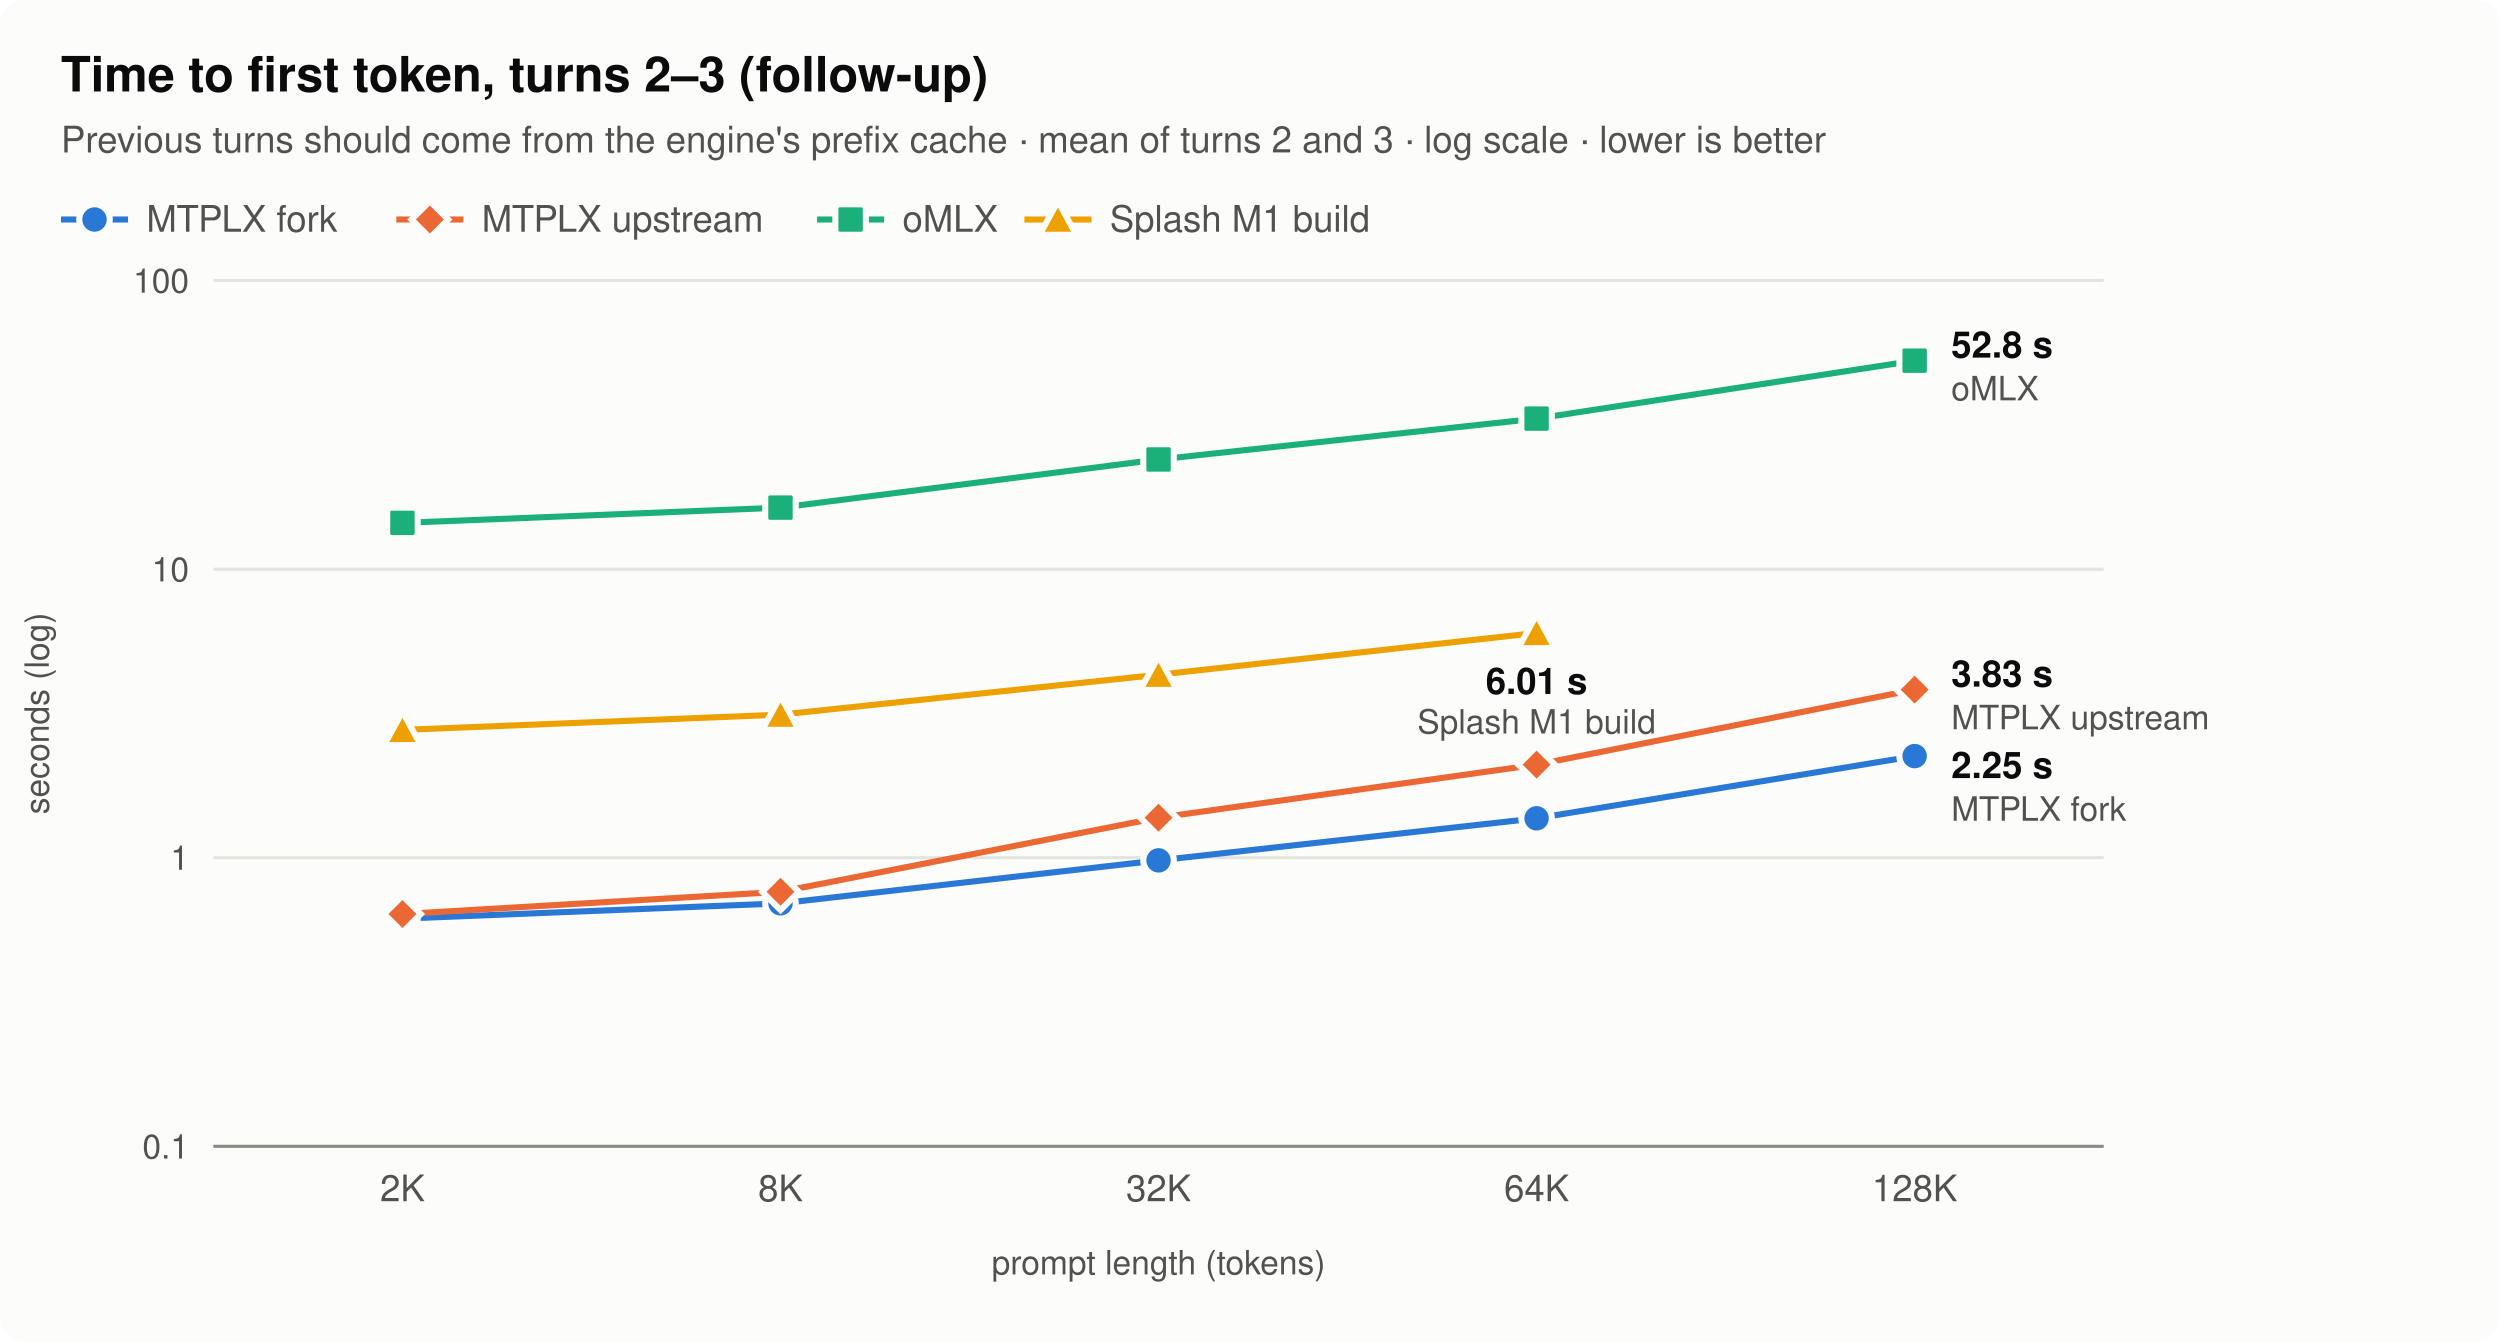
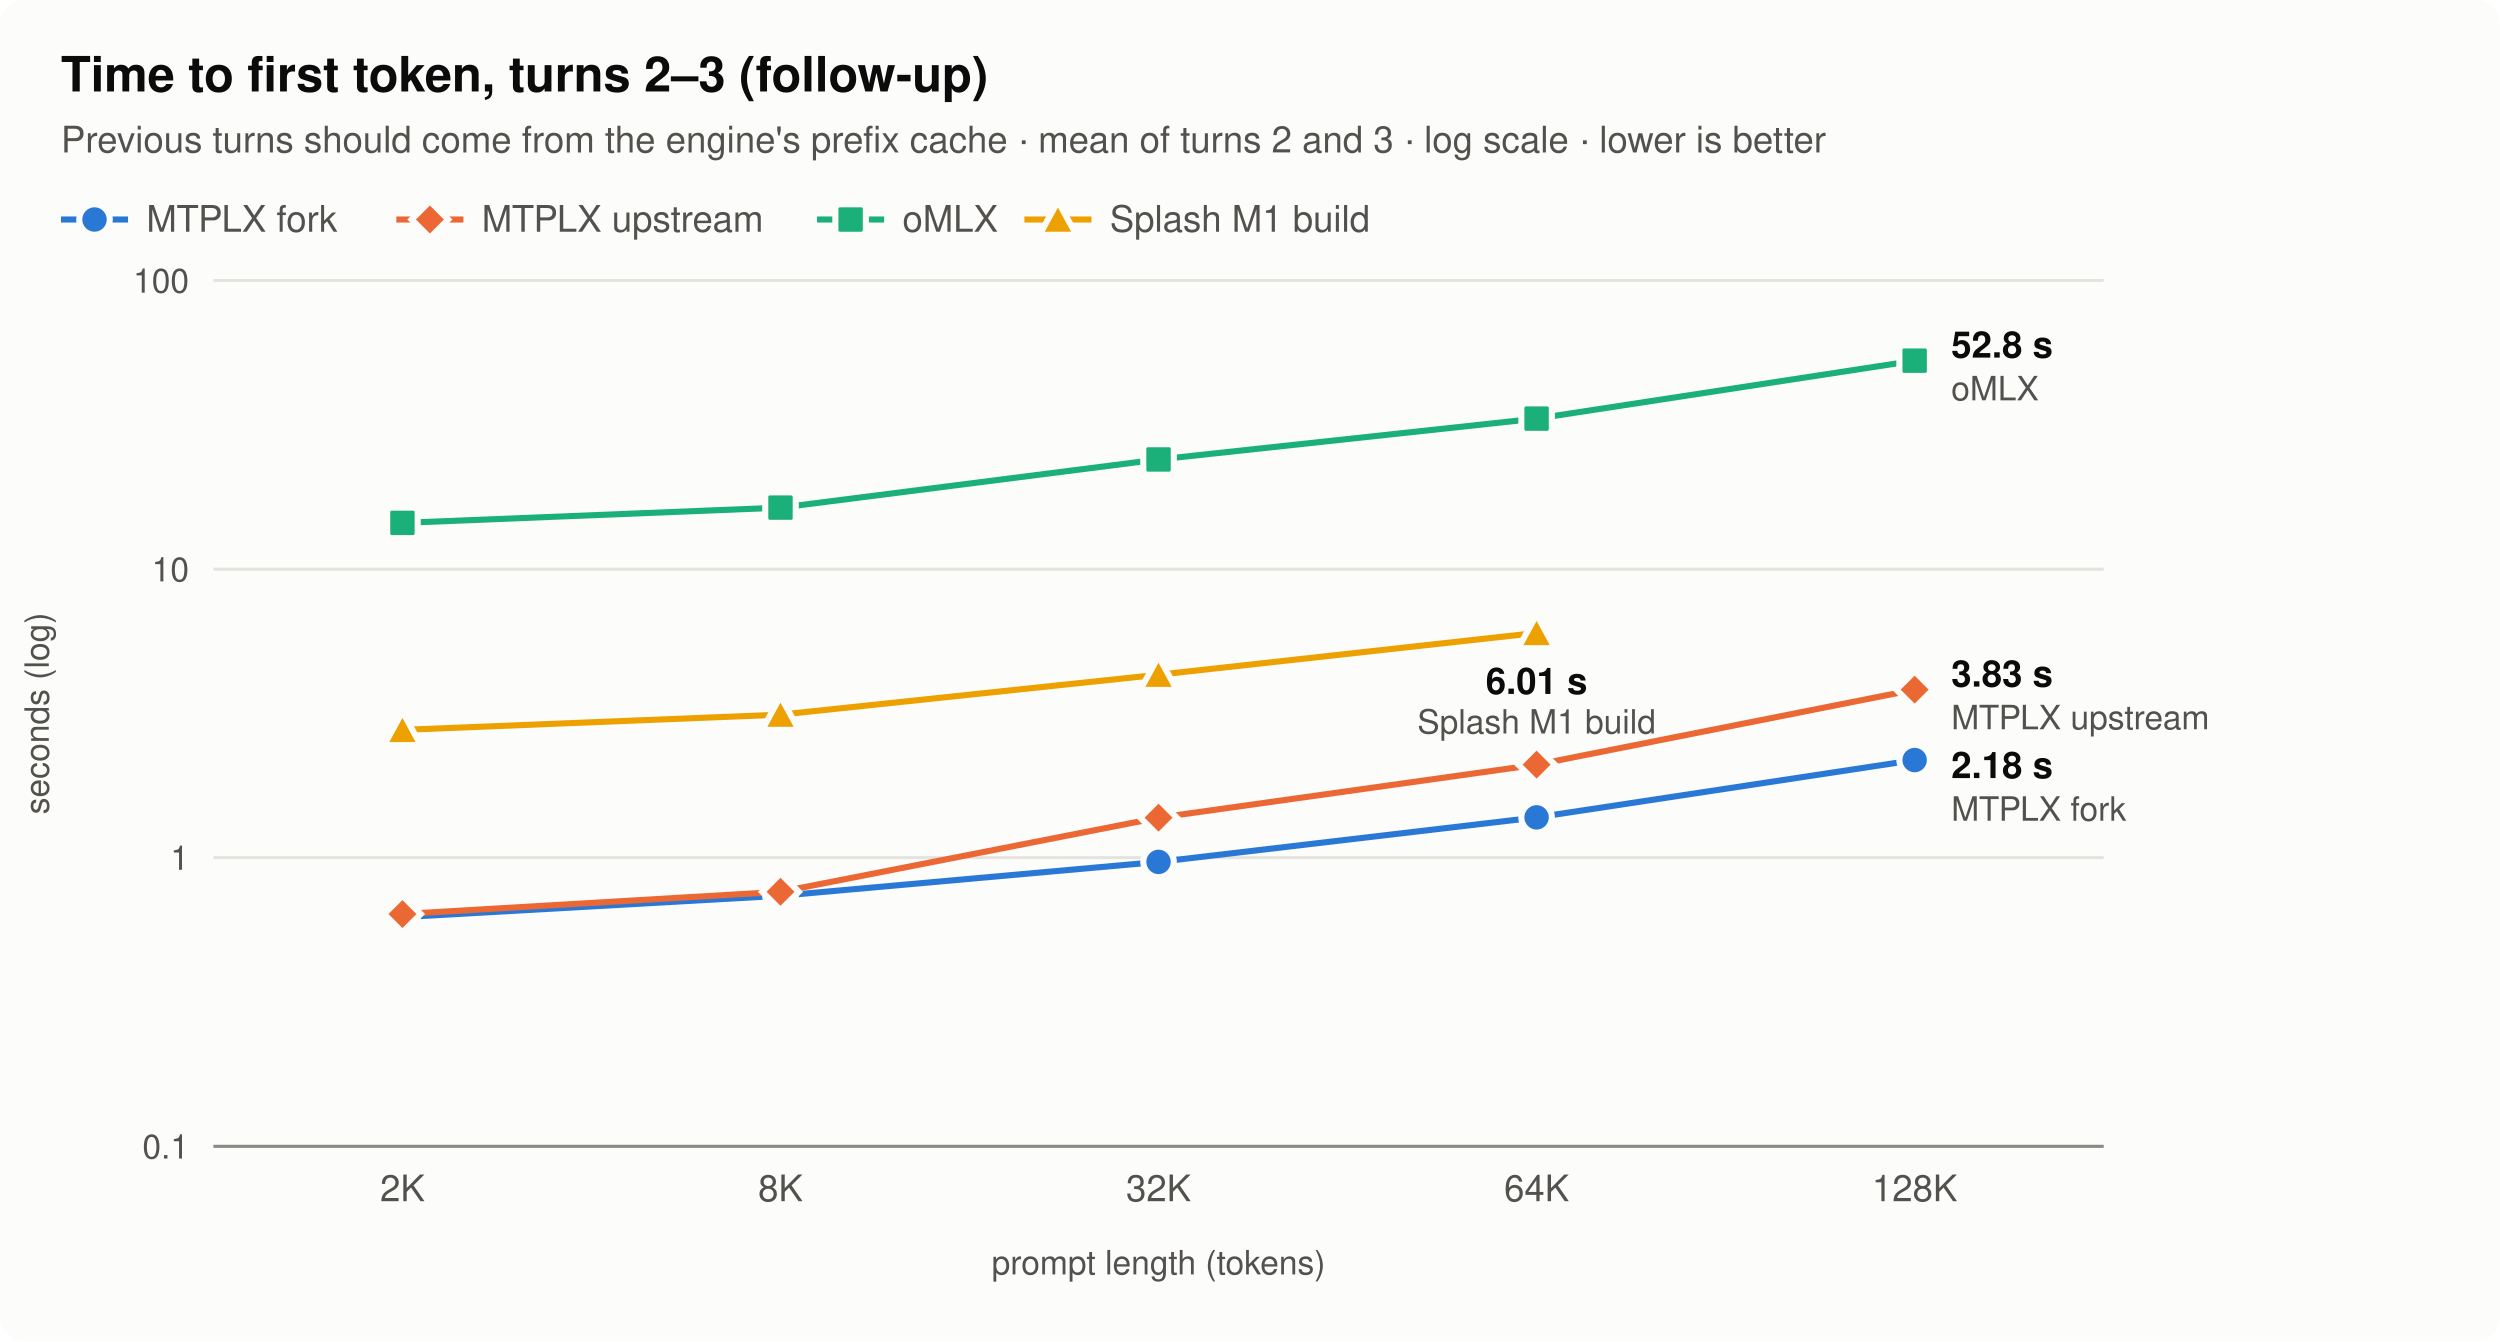
<svg xmlns="http://www.w3.org/2000/svg" viewBox="0 0 820 440" width="820" height="440" role="img" aria-label="Time to first token, turns 2–3 (follow-up)" font-family="-apple-system,BlinkMacSystemFont,Segoe UI,Helvetica,Arial,sans-serif">
  <rect width="820" height="440" rx="8" fill="#fcfcfb" />
  <text x="20" y="30" fill="#0b0b0b" font-size="16" font-weight="600">Time to first token, turns 2–3 (follow-up)</text>
  <text x="20" y="50" fill="#52514e" font-size="12">Previous turns should come from the engine's prefix cache · mean of turns 2 and 3 · log scale · lower is better</text>
  <line x1="20" x2="42" y1="72" y2="72" stroke="#2a78d6" stroke-width="2" />
  <circle cx="31" cy="72" r="5" fill="#2a78d6" stroke="#fcfcfb" stroke-width="2" />
  <text x="48" y="76" fill="#52514e" font-size="12">MTPLX fork</text>
  <line x1="130" x2="152" y1="72" y2="72" stroke="#eb6834" stroke-width="2" />
  <path d="M141 66L147 72L141 78L135 72Z" fill="#eb6834" stroke="#fcfcfb" stroke-width="2" />
  <text x="158" y="76" fill="#52514e" font-size="12">MTPLX upstream</text>
  <line x1="268" x2="290" y1="72" y2="72" stroke="#1baf7a" stroke-width="2" />
  <rect x="274" y="67" width="10" height="10" rx="1.5" fill="#1baf7a" stroke="#fcfcfb" stroke-width="2" />
  <text x="296" y="76" fill="#52514e" font-size="12">oMLX</text>
  <line x1="336" x2="358" y1="72" y2="72" stroke="#eda100" stroke-width="2" />
  <path d="M347 66L353 77L341 77Z" fill="#eda100" stroke="#fcfcfb" stroke-width="2" />
  <text x="364" y="76" fill="#52514e" font-size="12">Splash M1 build</text>
  <line x1="70" x2="690" y1="376.0" y2="376.0" stroke="#e4e3de" />
  <text x="62" y="380.0" fill="#52514e" font-size="11" text-anchor="end">0.1</text>
  <line x1="70" x2="690" y1="281.3" y2="281.3" stroke="#e4e3de" />
  <text x="62" y="285.3" fill="#52514e" font-size="11" text-anchor="end">1</text>
  <line x1="70" x2="690" y1="186.7" y2="186.7" stroke="#e4e3de" />
  <text x="62" y="190.7" fill="#52514e" font-size="11" text-anchor="end">10</text>
  <line x1="70" x2="690" y1="92.0" y2="92.0" stroke="#e4e3de" />
  <text x="62" y="96.0" fill="#52514e" font-size="11" text-anchor="end">100</text>
  <line x1="70" x2="690" y1="376" y2="376" stroke="#8a8983" />
  <text x="132.0" y="394" fill="#52514e" font-size="12" text-anchor="middle">2K</text>
  <text x="256.0" y="394" fill="#52514e" font-size="12" text-anchor="middle">8K</text>
  <text x="380.0" y="394" fill="#52514e" font-size="12" text-anchor="middle">32K</text>
  <text x="504.0" y="394" fill="#52514e" font-size="12" text-anchor="middle">64K</text>
  <text x="628.0" y="394" fill="#52514e" font-size="12" text-anchor="middle">128K</text>
  <text x="380.0" y="418" fill="#52514e" font-size="11" text-anchor="middle">prompt length (tokens)</text>
  <text x="16" y="234.0" fill="#52514e" font-size="11" text-anchor="middle" transform="rotate(-90 16 234.0)">seconds (log)</text>
-   <polyline points="132.0,301.3 256.0,296.3 380.0,282.2 504.0,268.4 628.0,248.0" fill="none" stroke="#2a78d6" stroke-width="2" stroke-linejoin="round" />
-   <circle cx="132.0" cy="301.3" r="5" fill="#2a78d6" stroke="#fcfcfb" stroke-width="2" />
-   <circle cx="256.0" cy="296.3" r="5" fill="#2a78d6" stroke="#fcfcfb" stroke-width="2" />
-   <circle cx="380.0" cy="282.2" r="5" fill="#2a78d6" stroke="#fcfcfb" stroke-width="2" />
-   <circle cx="504.0" cy="268.4" r="5" fill="#2a78d6" stroke="#fcfcfb" stroke-width="2" />
-   <circle cx="628.0" cy="248.0" r="5" fill="#2a78d6" stroke="#fcfcfb" stroke-width="2" />
+   <polyline points="132.0,300.8 256.0,293.8 380.0,282.7 504.0,268.1 628.0,249.3" fill="none" stroke="#2a78d6" stroke-width="2" stroke-linejoin="round" />
+   <circle cx="132.0" cy="300.8" r="5" fill="#2a78d6" stroke="#fcfcfb" stroke-width="2" />
+   <circle cx="256.0" cy="293.8" r="5" fill="#2a78d6" stroke="#fcfcfb" stroke-width="2" />
+   <circle cx="380.0" cy="282.7" r="5" fill="#2a78d6" stroke="#fcfcfb" stroke-width="2" />
+   <circle cx="504.0" cy="268.1" r="5" fill="#2a78d6" stroke="#fcfcfb" stroke-width="2" />
+   <circle cx="628.0" cy="249.3" r="5" fill="#2a78d6" stroke="#fcfcfb" stroke-width="2" />
  <polyline points="132.0,299.8 256.0,292.5 380.0,268.2 504.0,250.8 628.0,226.2" fill="none" stroke="#eb6834" stroke-width="2" stroke-linejoin="round" />
  <path d="M132.0 293.8L138.0 299.8L132.0 305.8L126.0 299.8Z" fill="#eb6834" stroke="#fcfcfb" stroke-width="2" />
  <path d="M256.0 286.5L262.0 292.5L256.0 298.5L250.0 292.5Z" fill="#eb6834" stroke="#fcfcfb" stroke-width="2" />
  <path d="M380.0 262.2L386.0 268.2L380.0 274.2L374.0 268.2Z" fill="#eb6834" stroke="#fcfcfb" stroke-width="2" />
  <path d="M504.0 244.8L510.0 250.8L504.0 256.8L498.0 250.8Z" fill="#eb6834" stroke="#fcfcfb" stroke-width="2" />
  <path d="M628.0 220.2L634.0 226.2L628.0 232.2L622.0 226.2Z" fill="#eb6834" stroke="#fcfcfb" stroke-width="2" />
  <polyline points="132.0,171.5 256.0,166.5 380.0,150.7 504.0,137.3 628.0,118.3" fill="none" stroke="#1baf7a" stroke-width="2" stroke-linejoin="round" />
  <rect x="127.0" y="166.5" width="10" height="10" rx="1.5" fill="#1baf7a" stroke="#fcfcfb" stroke-width="2" />
  <rect x="251.0" y="161.5" width="10" height="10" rx="1.5" fill="#1baf7a" stroke="#fcfcfb" stroke-width="2" />
  <rect x="375.0" y="145.7" width="10" height="10" rx="1.5" fill="#1baf7a" stroke="#fcfcfb" stroke-width="2" />
  <rect x="499.0" y="132.3" width="10" height="10" rx="1.5" fill="#1baf7a" stroke="#fcfcfb" stroke-width="2" />
  <rect x="623.0" y="113.3" width="10" height="10" rx="1.5" fill="#1baf7a" stroke="#fcfcfb" stroke-width="2" />
  <polyline points="132.0,239.4 256.0,234.4 380.0,221.3 504.0,207.6" fill="none" stroke="#eda100" stroke-width="2" stroke-linejoin="round" />
  <path d="M132.0 233.4L138.0 244.4L126.0 244.4Z" fill="#eda100" stroke="#fcfcfb" stroke-width="2" />
  <path d="M256.0 228.4L262.0 239.4L250.0 239.4Z" fill="#eda100" stroke="#fcfcfb" stroke-width="2" />
  <path d="M380.0 215.3L386.0 226.3L374.0 226.3Z" fill="#eda100" stroke="#fcfcfb" stroke-width="2" />
  <path d="M504.0 201.6L510.0 212.6L498.0 212.6Z" fill="#eda100" stroke="#fcfcfb" stroke-width="2" />
  <text x="504.0" y="227.6" fill="#0b0b0b" font-size="12" font-weight="600" text-anchor="middle">6.01 s</text>
  <text x="504.0" y="240.6" fill="#52514e" font-size="11" text-anchor="middle">Splash M1 build</text>
  <text x="640.0" y="117.3" fill="#0b0b0b" font-size="12" font-weight="600">52.8 s</text>
  <text x="640.0" y="131.3" fill="#52514e" font-size="11">oMLX</text>
  <text x="640.0" y="225.2" fill="#0b0b0b" font-size="12" font-weight="600">3.83 s</text>
  <text x="640.0" y="239.2" fill="#52514e" font-size="11">MTPLX upstream</text>
-   <text x="640.0" y="255.2" fill="#0b0b0b" font-size="12" font-weight="600">2.25 s</text>
+   <text x="640.0" y="255.2" fill="#0b0b0b" font-size="12" font-weight="600">2.18 s</text>
  <text x="640.0" y="269.2" fill="#52514e" font-size="11">MTPLX fork</text>
</svg>
